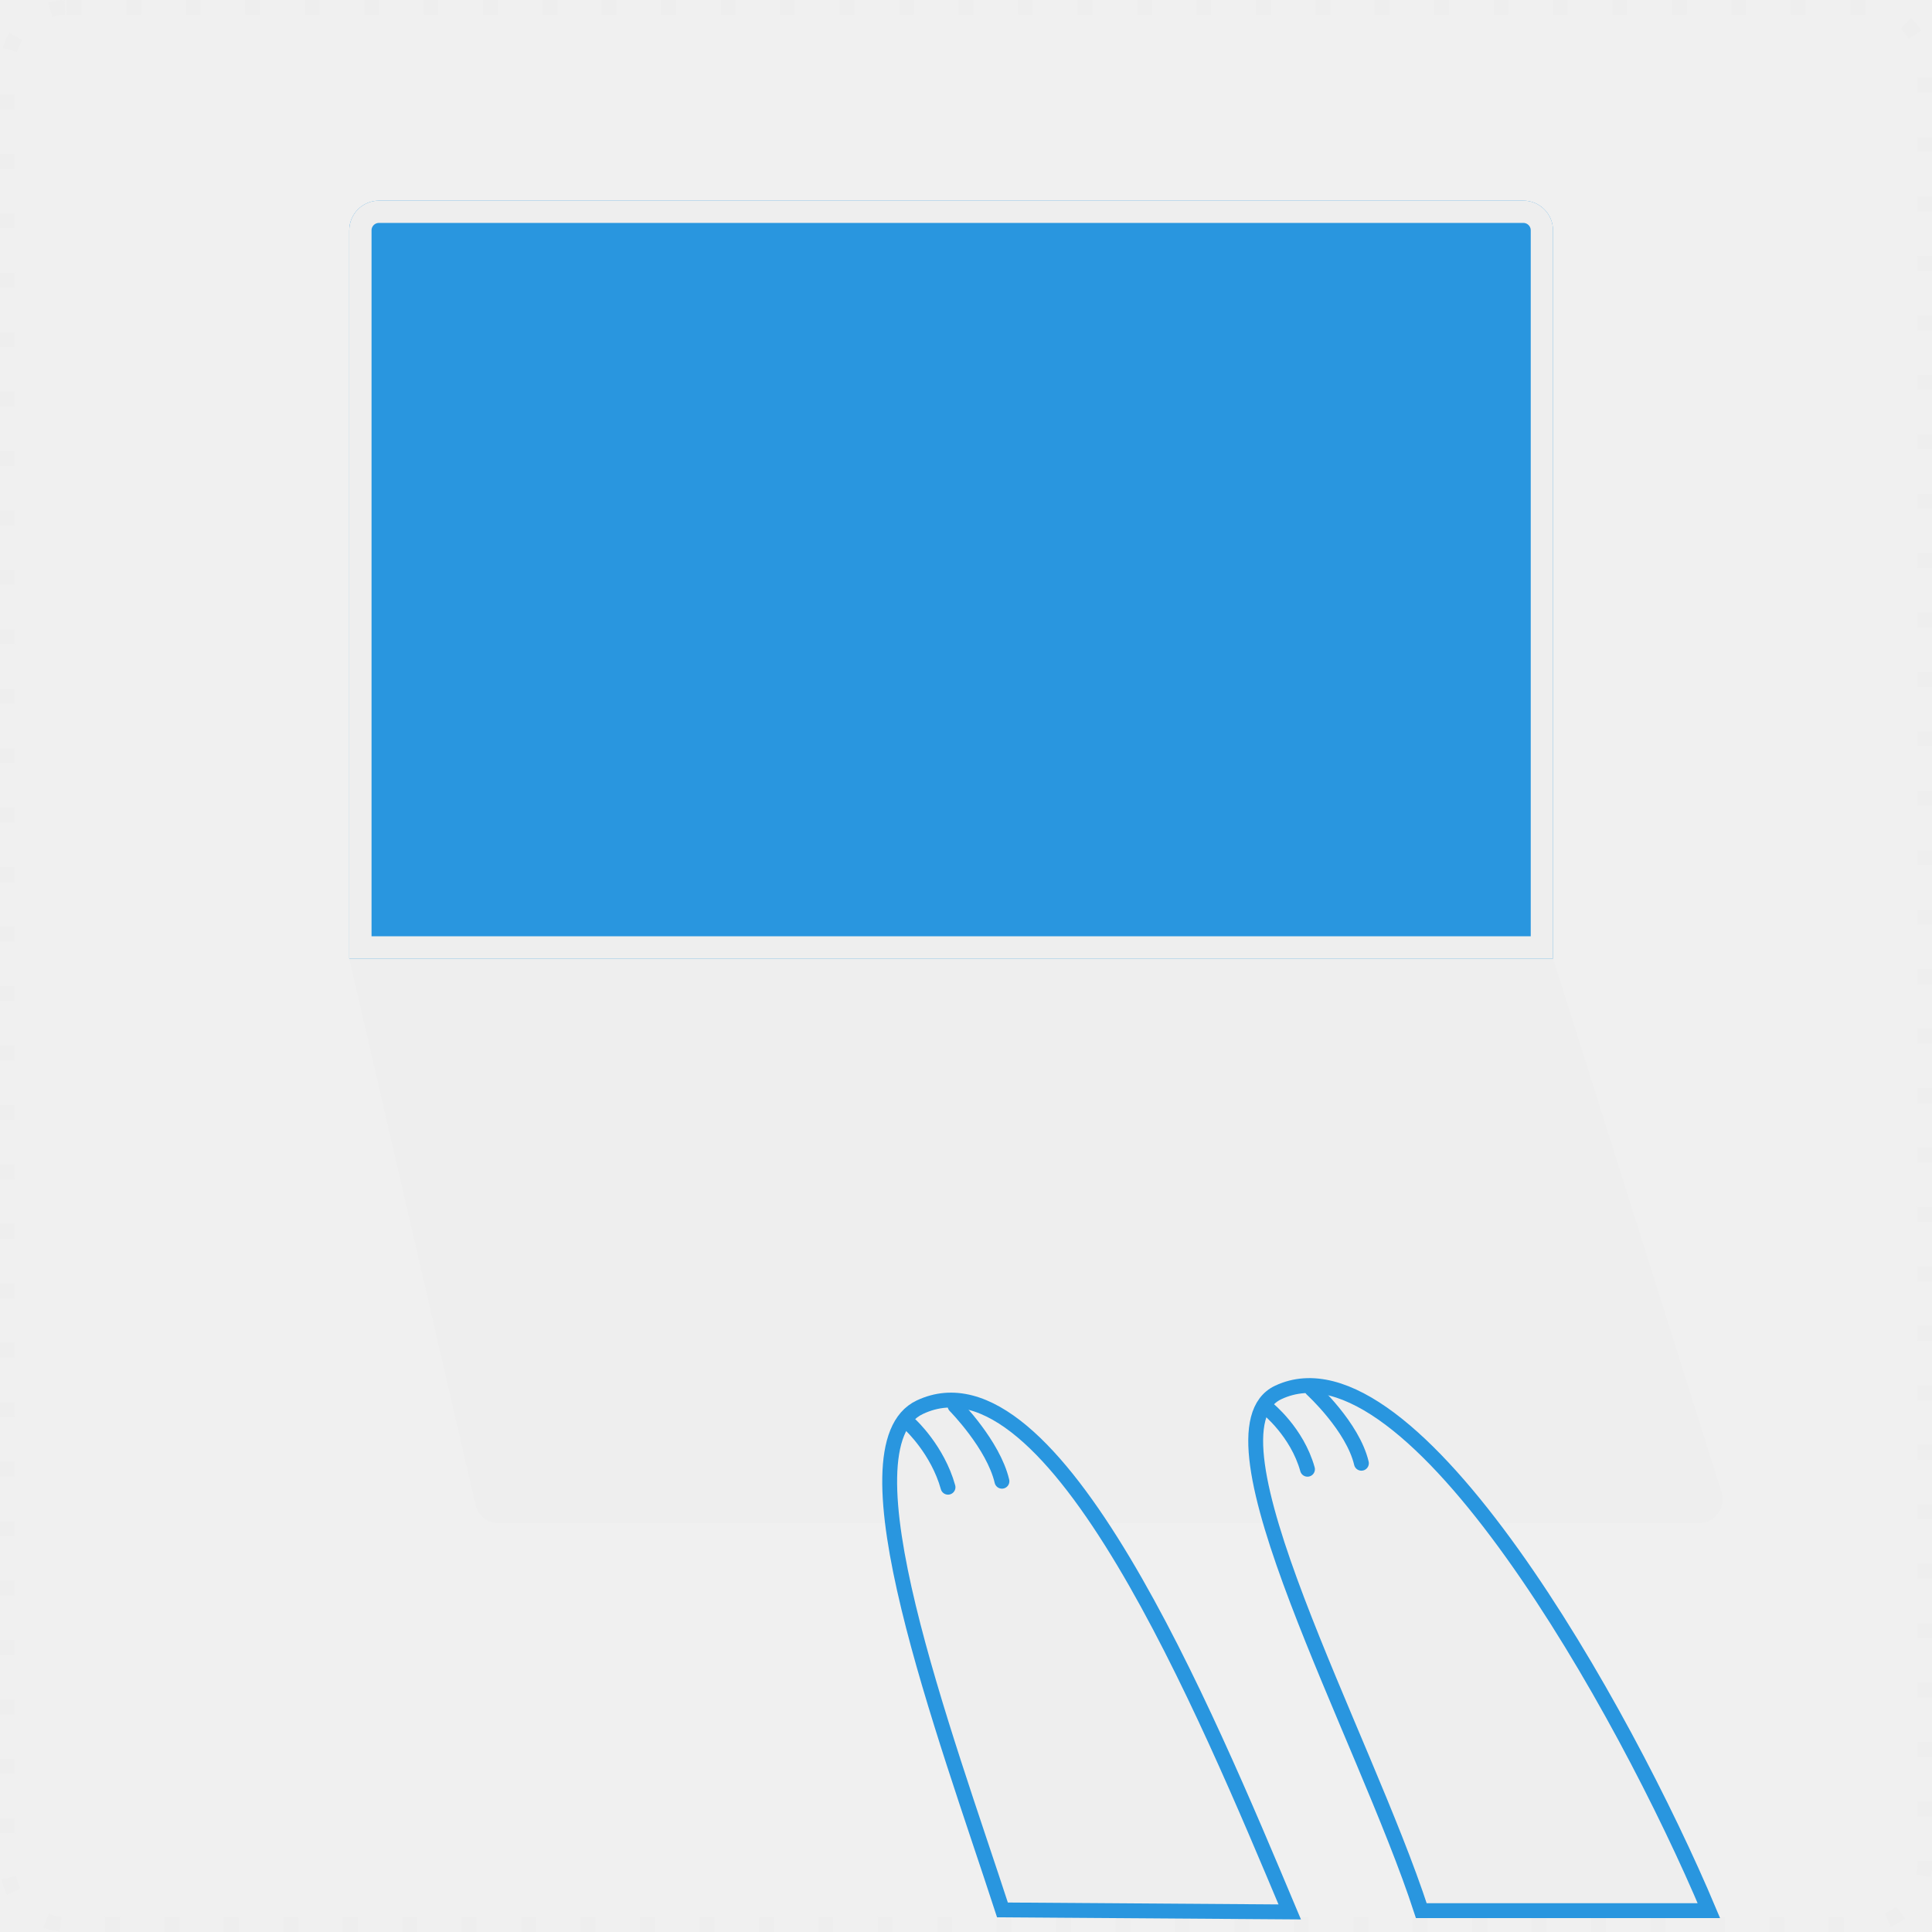
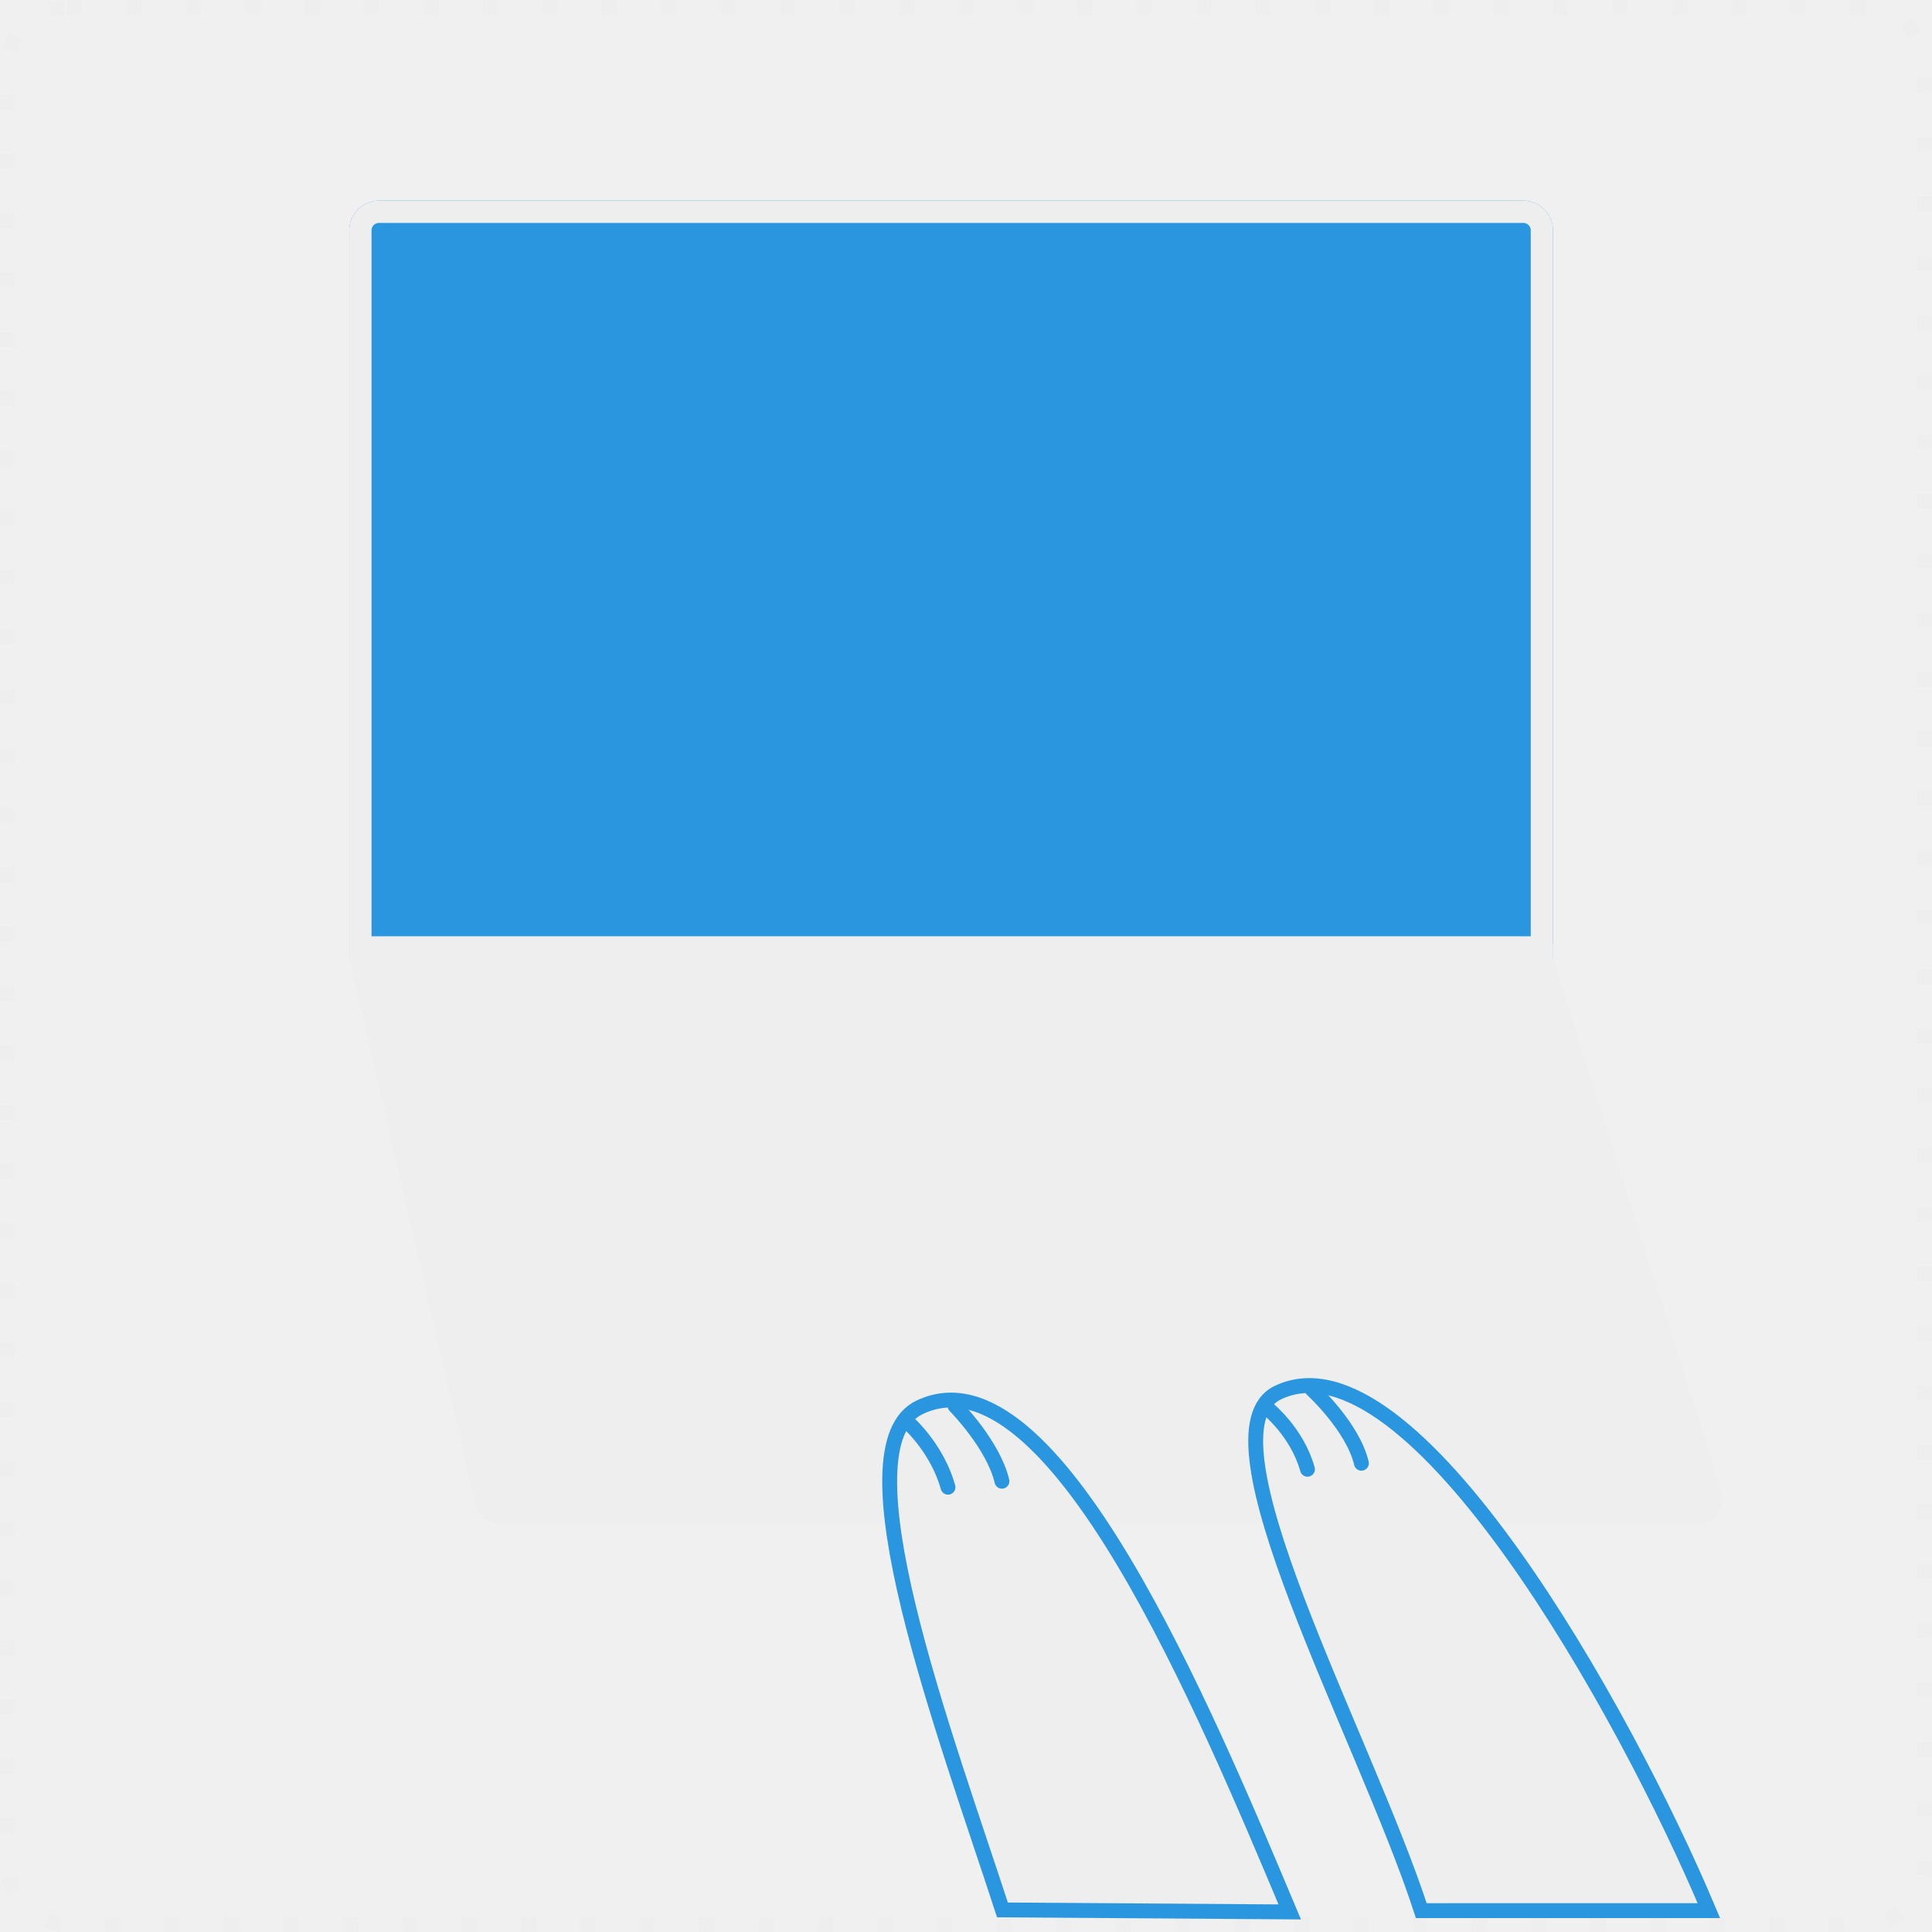
<svg xmlns="http://www.w3.org/2000/svg" width="130" height="130" viewBox="0 0 130 130" fill="none">
  <rect x="0.5" y="0.5" width="129" height="129" rx="4" stroke="#EEEEEE" stroke-dasharray="1 3" />
-   <path d="M23.5 64.5H104.5L115.837 100.4C116.165 101.44 115.389 102.5 114.298 102.5H33.565C32.813 102.5 32.161 101.982 31.992 101.25L23.5 64.5Z" fill="#EEEEEE" />
+   <path d="M23.5 15.5C23.5 14.395 24.395 13.5 25.5 13.5H102.5C103.605 13.5 104.5 14.395 104.5 15.5V64.5H23.5V15.5Z" fill="#2996DF" />
+   <mask id="stroke0_6388_103" fill="white">
+     <path d="M23.5 15.5C23.5 14.395 24.395 13.5 25.5 13.5H102.5C103.605 13.5 104.5 14.395 104.5 15.5V64.5H23.5V15.5Z" />
+   </mask>
+   <path d="M104.5 64.5V15.5C104.5 14.395 103.605 13.5 102.5 13.5H25.5C24.395 13.5 23.5 14.395 23.5 15.5V64.5H104.5Z" stroke-width="3" stroke="#EEEEEE" mask="url(#stroke0_6388_103)" />
+   <path d="M115.837 100.4C116.165 101.44 115.389 102.5 114.298 102.5H33.565C32.813 102.5 32.161 101.982 31.992 101.25L23.5 64.5V63.5H104.5V64.5L115.837 100.4Z" fill="#EEEEEE" />
  <path d="M86.007 93.696C80.427 96.326 91.782 116.724 95.637 128.564L114.987 128.564C109.353 115.16 94.985 89.462 86.007 93.696Z" fill="#EEEEEE" stroke="#2996DF" />
  <path d="M85.282 94.765C85.282 94.765 87.278 96.352 87.977 98.863" stroke-linecap="round" stroke="#2996DF" />
  <path d="M88.28 93.484C88.28 93.484 91.028 95.995 91.606 98.459" stroke-linecap="round" stroke="#2996DF" />
  <path d="M61.894 94.688C56.315 97.319 63.598 116.674 67.453 128.514L86.783 128.649C81.148 115.245 70.873 90.455 61.894 94.688Z" fill="#EEEEEE" stroke="#2996DF" />
  <path d="M61.263 95.876C61.263 95.876 63.092 97.561 63.79 100.072" stroke-linecap="round" stroke="#2996DF" />
  <path d="M64.261 94.596C64.261 94.596 66.841 97.205 67.418 99.669" stroke-linecap="round" stroke="#2996DF" />
-   <path d="M23.5 15.5C23.5 14.395 24.395 13.5 25.5 13.5H102.5C103.605 13.5 104.5 14.395 104.5 15.5V64.5H23.5V15.5Z" fill="#2996DF" />
-   <mask id="stroke0_6388_103" fill="white">
-     <path d="M23.5 15.5C23.5 14.395 24.395 13.5 25.5 13.5H102.5C103.605 13.5 104.5 14.395 104.5 15.5V64.5H23.5V15.5Z" />
-   </mask>
-   <path d="M104.5 64.5V15.5C104.5 14.395 103.605 13.5 102.5 13.5H25.5C24.395 13.5 23.5 14.395 23.5 15.5V64.5H104.5Z" stroke-width="3" stroke="#EEEEEE" mask="url(#stroke0_6388_103)" />
</svg>
